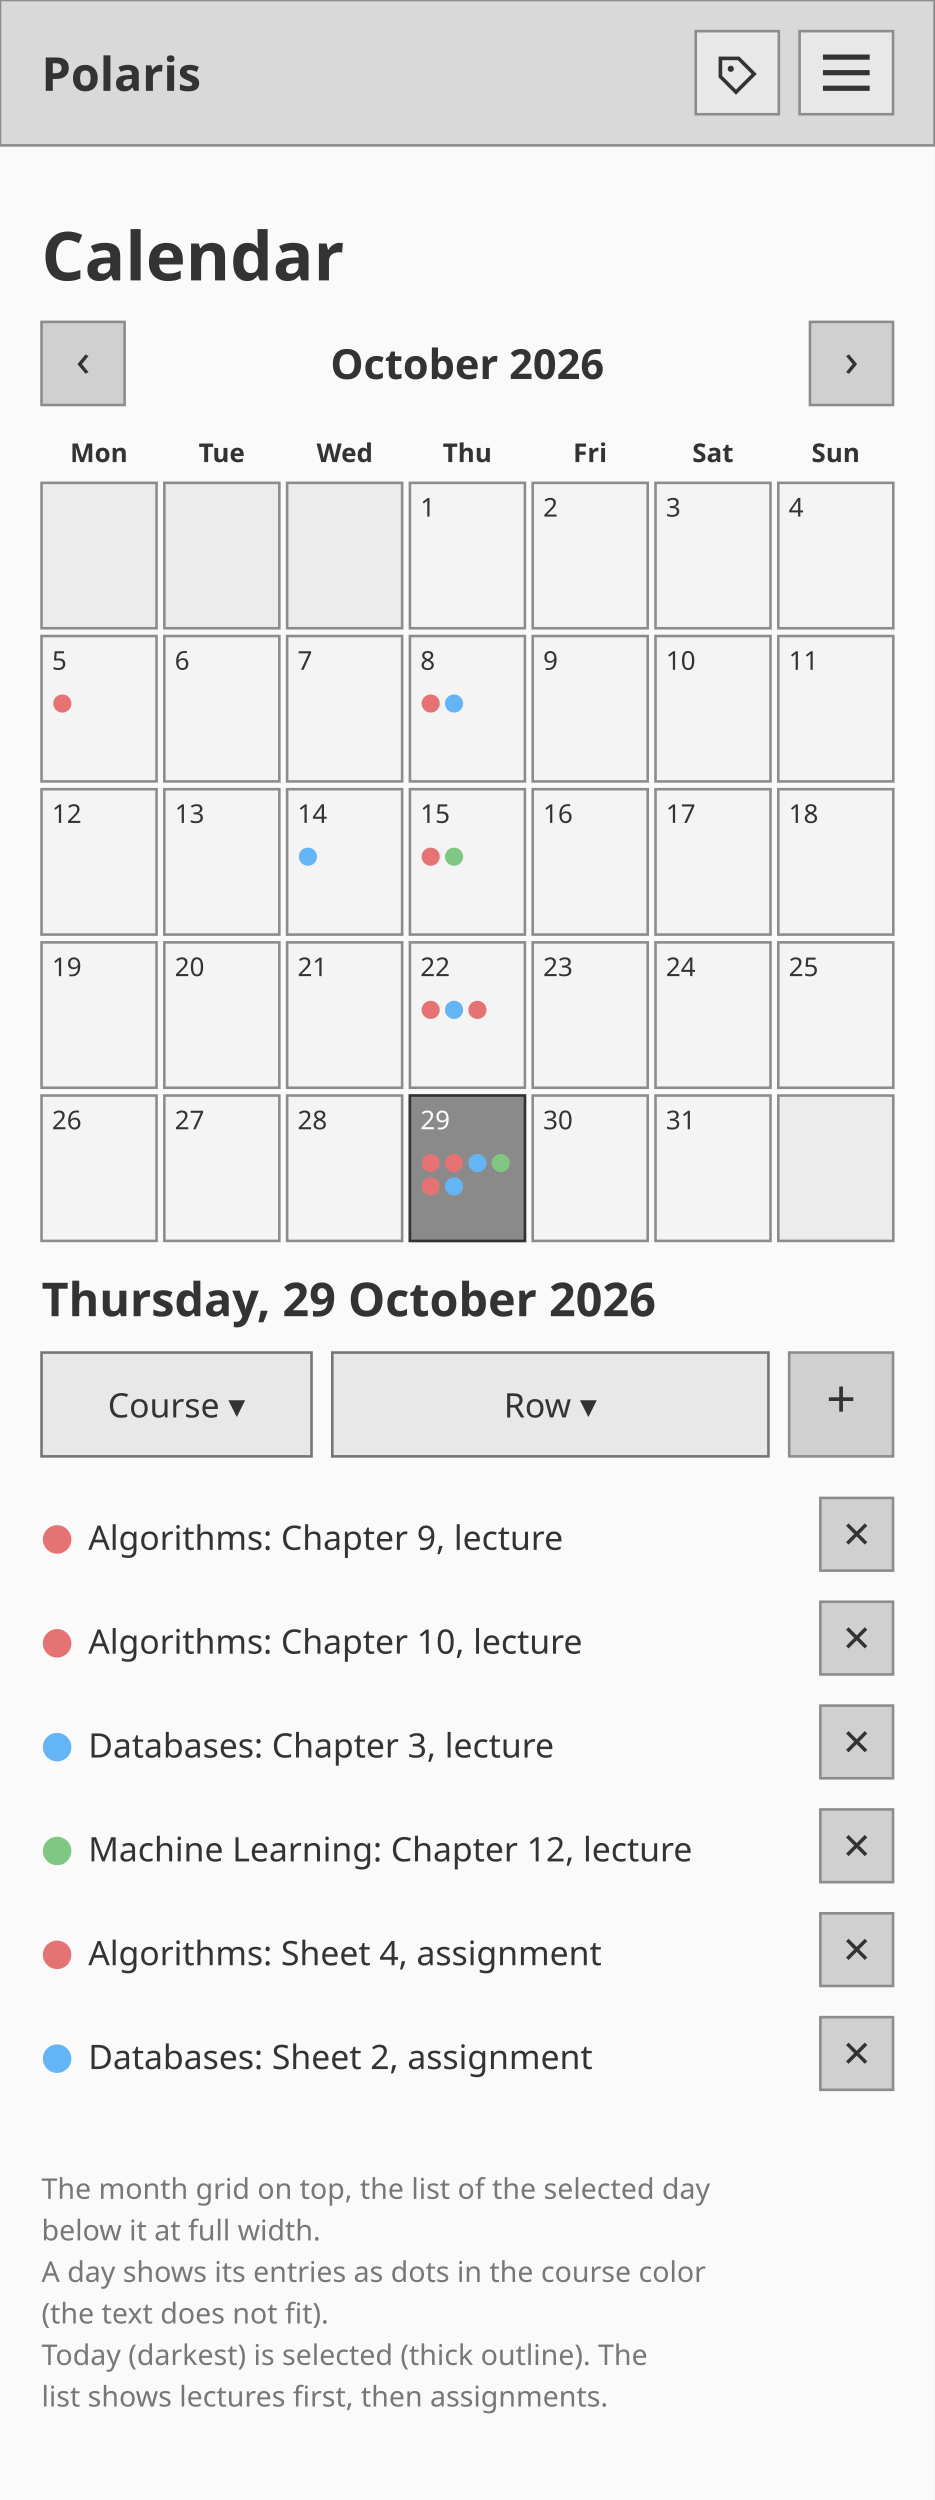
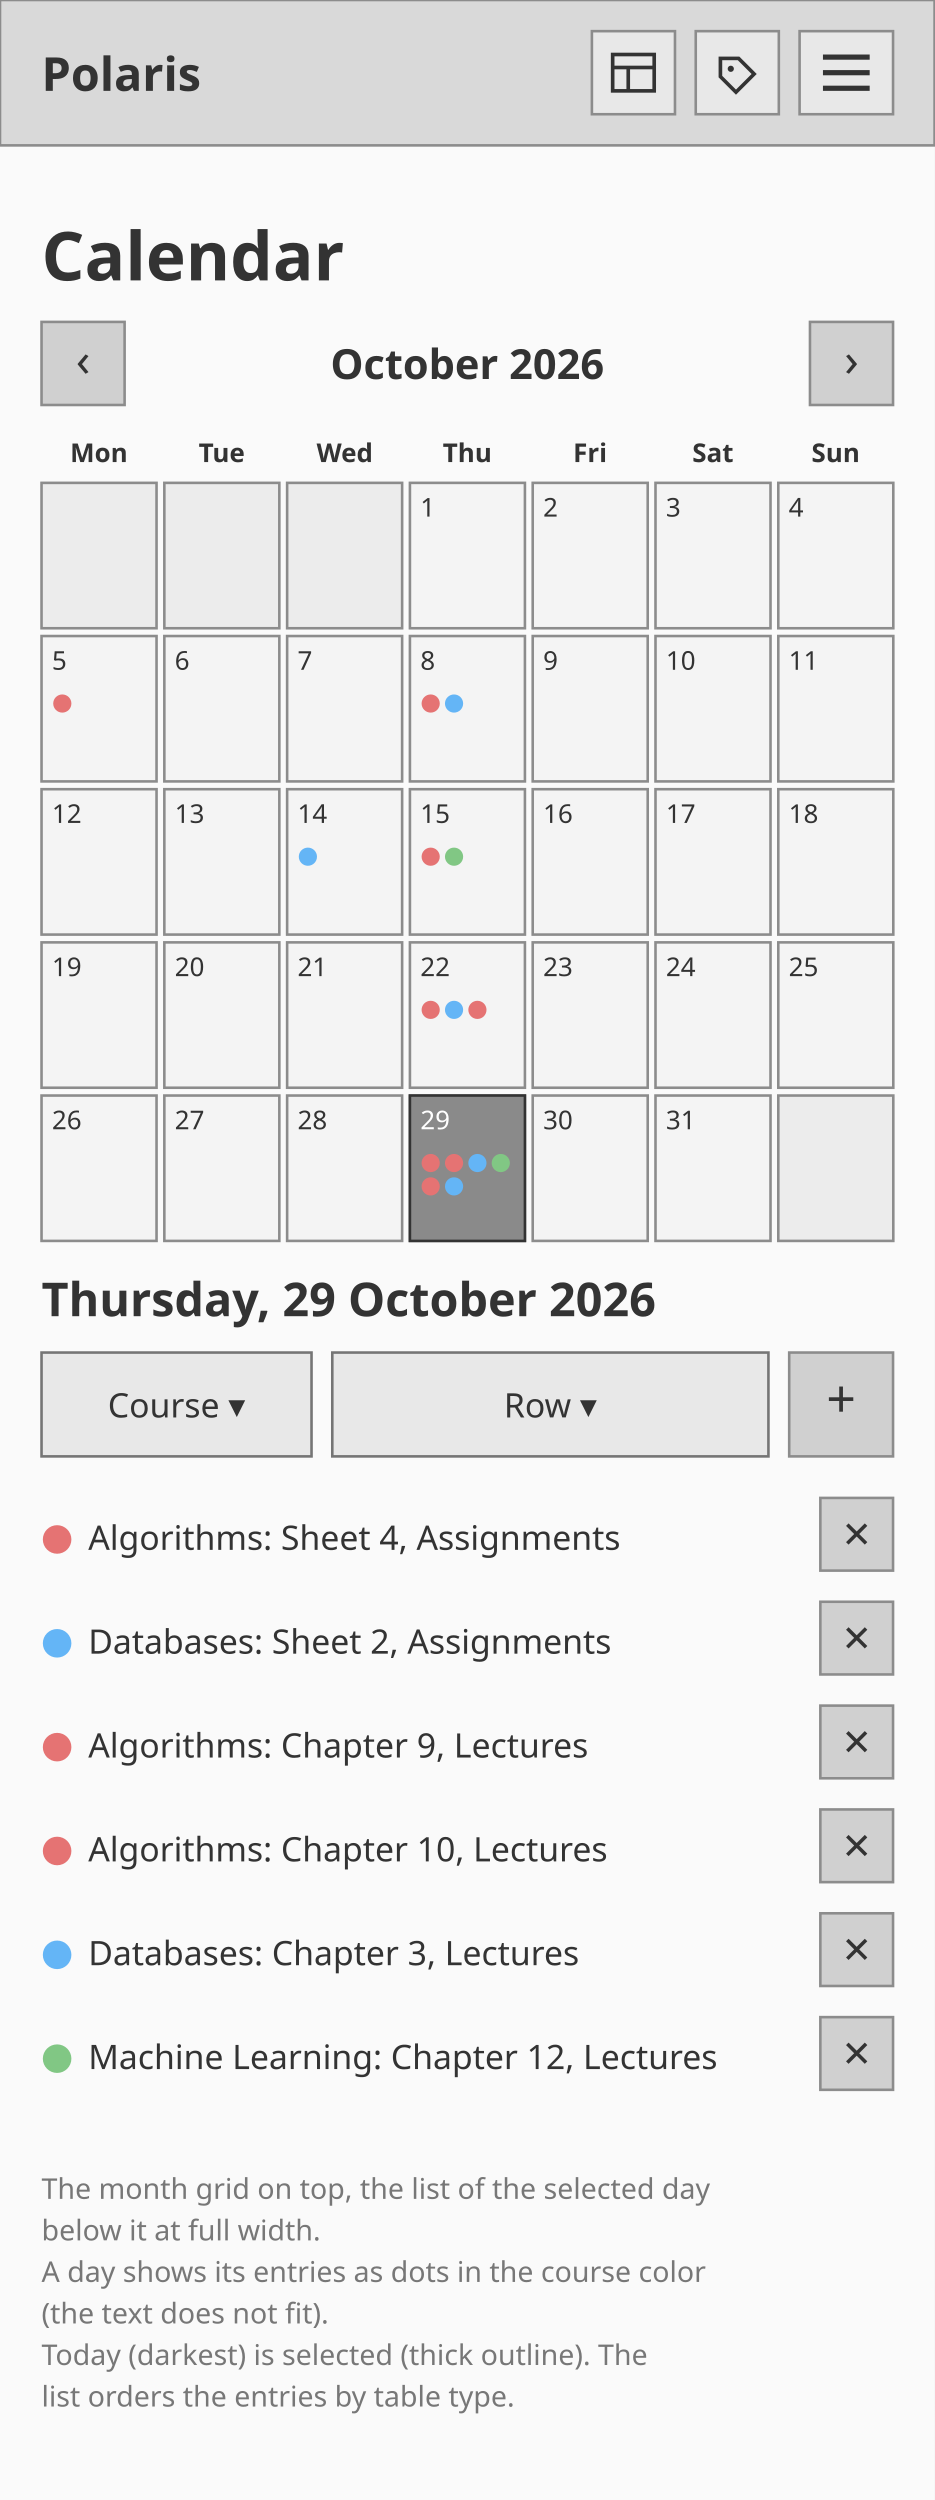
<svg xmlns="http://www.w3.org/2000/svg" viewBox="0 0 360 963" width="360" height="963" font-family="sans-serif">
  <rect x="0" y="0" width="360" height="963" fill="#fafafa" stroke="none" />
  <rect x="0" y="0" width="360" height="56" fill="#d9d9d9" stroke="#8c8c8c" />
  <text x="16" y="35" font-size="18" text-anchor="start" font-weight="bold" fill="#333">Polaris</text>
+   <rect x="228" y="12" width="32" height="32" fill="#e8e8e8" stroke="#8c8c8c" />
+   <rect x="236" y="21" width="16" height="14" fill="none" stroke="#333" stroke-width="1.4" />
+   <line x1="236" y1="26" x2="252" y2="26" stroke="#333" stroke-width="1.4" />
+   <line x1="242" y1="26" x2="242" y2="35" stroke="#333" stroke-width="1.4" />
  <rect x="268" y="12" width="32" height="32" fill="#e8e8e8" stroke="#8c8c8c" />
  <path d="M277.5 22.5h7l6 6-7 7-6-6z" fill="none" stroke="#333" stroke-width="1.4" />
  <circle cx="281.5" cy="26.5" r="1.2" fill="#333" />
  <rect x="308" y="12" width="36" height="32" fill="#e8e8e8" stroke="#8c8c8c" />
  <line x1="317" y1="22" x2="335" y2="22" stroke="#333" stroke-width="2" />
  <line x1="317" y1="28" x2="335" y2="28" stroke="#333" stroke-width="2" />
  <line x1="317" y1="34" x2="335" y2="34" stroke="#333" stroke-width="2" />
  <text x="16" y="108" font-size="26" text-anchor="start" font-weight="bold" fill="#333">Calendar</text>
  <rect x="16" y="124" width="32" height="32" fill="#d0d0d0" stroke="#8c8c8c" />
  <text x="32" y="145" font-size="18" text-anchor="middle" font-weight="normal" fill="#333">‹</text>
  <text x="180" y="146" font-size="16" text-anchor="middle" font-weight="bold" fill="#333">October 2026</text>
  <rect x="312" y="124" width="32" height="32" fill="#d0d0d0" stroke="#8c8c8c" />
  <text x="328" y="145" font-size="18" text-anchor="middle" font-weight="normal" fill="#333">›</text>
  <text x="38.1" y="178" font-size="10" text-anchor="middle" font-weight="bold" fill="#333">Mon</text>
  <text x="85.4" y="178" font-size="10" text-anchor="middle" font-weight="bold" fill="#333">Tue</text>
  <text x="132.8" y="178" font-size="10" text-anchor="middle" font-weight="bold" fill="#333">Wed</text>
  <text x="180" y="178" font-size="10" text-anchor="middle" font-weight="bold" fill="#333">Thu</text>
  <text x="227.3" y="178" font-size="10" text-anchor="middle" font-weight="bold" fill="#333">Fri</text>
  <text x="274.6" y="178" font-size="10" text-anchor="middle" font-weight="bold" fill="#333">Sat</text>
  <text x="321.9" y="178" font-size="10" text-anchor="middle" font-weight="bold" fill="#333">Sun</text>
  <rect x="16" y="186" width="44.3" height="56" fill="#ececec" stroke="#8c8c8c" />
  <rect x="63.3" y="186" width="44.3" height="56" fill="#ececec" stroke="#8c8c8c" />
  <rect x="110.6" y="186" width="44.3" height="56" fill="#ececec" stroke="#8c8c8c" />
  <rect x="157.9" y="186" width="44.3" height="56" fill="#f4f4f4" stroke="#8c8c8c" />
  <text x="161.9" y="199" font-size="10" text-anchor="start" font-weight="normal" fill="#333">1</text>
  <rect x="205.2" y="186" width="44.3" height="56" fill="#f4f4f4" stroke="#8c8c8c" />
  <text x="209.2" y="199" font-size="10" text-anchor="start" font-weight="normal" fill="#333">2</text>
  <rect x="252.5" y="186" width="44.3" height="56" fill="#f4f4f4" stroke="#8c8c8c" />
  <text x="256.5" y="199" font-size="10" text-anchor="start" font-weight="normal" fill="#333">3</text>
  <rect x="299.8" y="186" width="44.3" height="56" fill="#f4f4f4" stroke="#8c8c8c" />
  <text x="303.8" y="199" font-size="10" text-anchor="start" font-weight="normal" fill="#333">4</text>
  <rect x="16" y="245" width="44.3" height="56" fill="#f4f4f4" stroke="#8c8c8c" />
  <text x="20" y="258" font-size="10" text-anchor="start" font-weight="normal" fill="#333">5</text>
  <circle cx="24" cy="271" r="3.5" fill="#e57373" />
  <rect x="63.3" y="245" width="44.3" height="56" fill="#f4f4f4" stroke="#8c8c8c" />
  <text x="67.3" y="258" font-size="10" text-anchor="start" font-weight="normal" fill="#333">6</text>
  <rect x="110.6" y="245" width="44.3" height="56" fill="#f4f4f4" stroke="#8c8c8c" />
  <text x="114.6" y="258" font-size="10" text-anchor="start" font-weight="normal" fill="#333">7</text>
  <rect x="157.9" y="245" width="44.3" height="56" fill="#f4f4f4" stroke="#8c8c8c" />
  <text x="161.9" y="258" font-size="10" text-anchor="start" font-weight="normal" fill="#333">8</text>
  <circle cx="165.9" cy="271" r="3.5" fill="#e57373" />
  <circle cx="174.9" cy="271" r="3.5" fill="#64b5f6" />
  <rect x="205.2" y="245" width="44.3" height="56" fill="#f4f4f4" stroke="#8c8c8c" />
  <text x="209.2" y="258" font-size="10" text-anchor="start" font-weight="normal" fill="#333">9</text>
  <rect x="252.5" y="245" width="44.3" height="56" fill="#f4f4f4" stroke="#8c8c8c" />
  <text x="256.5" y="258" font-size="10" text-anchor="start" font-weight="normal" fill="#333">10</text>
  <rect x="299.8" y="245" width="44.3" height="56" fill="#f4f4f4" stroke="#8c8c8c" />
  <text x="303.8" y="258" font-size="10" text-anchor="start" font-weight="normal" fill="#333">11</text>
  <rect x="16" y="304" width="44.3" height="56" fill="#f4f4f4" stroke="#8c8c8c" />
  <text x="20" y="317" font-size="10" text-anchor="start" font-weight="normal" fill="#333">12</text>
  <rect x="63.3" y="304" width="44.3" height="56" fill="#f4f4f4" stroke="#8c8c8c" />
  <text x="67.3" y="317" font-size="10" text-anchor="start" font-weight="normal" fill="#333">13</text>
  <rect x="110.6" y="304" width="44.3" height="56" fill="#f4f4f4" stroke="#8c8c8c" />
  <text x="114.6" y="317" font-size="10" text-anchor="start" font-weight="normal" fill="#333">14</text>
  <circle cx="118.6" cy="330" r="3.5" fill="#64b5f6" />
  <rect x="157.9" y="304" width="44.3" height="56" fill="#f4f4f4" stroke="#8c8c8c" />
  <text x="161.9" y="317" font-size="10" text-anchor="start" font-weight="normal" fill="#333">15</text>
  <circle cx="165.9" cy="330" r="3.5" fill="#e57373" />
  <circle cx="174.9" cy="330" r="3.5" fill="#81c784" />
  <rect x="205.2" y="304" width="44.3" height="56" fill="#f4f4f4" stroke="#8c8c8c" />
  <text x="209.2" y="317" font-size="10" text-anchor="start" font-weight="normal" fill="#333">16</text>
  <rect x="252.5" y="304" width="44.3" height="56" fill="#f4f4f4" stroke="#8c8c8c" />
  <text x="256.5" y="317" font-size="10" text-anchor="start" font-weight="normal" fill="#333">17</text>
  <rect x="299.8" y="304" width="44.3" height="56" fill="#f4f4f4" stroke="#8c8c8c" />
  <text x="303.8" y="317" font-size="10" text-anchor="start" font-weight="normal" fill="#333">18</text>
  <rect x="16" y="363" width="44.3" height="56" fill="#f4f4f4" stroke="#8c8c8c" />
  <text x="20" y="376" font-size="10" text-anchor="start" font-weight="normal" fill="#333">19</text>
  <rect x="63.3" y="363" width="44.3" height="56" fill="#f4f4f4" stroke="#8c8c8c" />
  <text x="67.3" y="376" font-size="10" text-anchor="start" font-weight="normal" fill="#333">20</text>
  <rect x="110.6" y="363" width="44.3" height="56" fill="#f4f4f4" stroke="#8c8c8c" />
  <text x="114.6" y="376" font-size="10" text-anchor="start" font-weight="normal" fill="#333">21</text>
  <rect x="157.9" y="363" width="44.3" height="56" fill="#f4f4f4" stroke="#8c8c8c" />
  <text x="161.9" y="376" font-size="10" text-anchor="start" font-weight="normal" fill="#333">22</text>
  <circle cx="165.9" cy="389" r="3.5" fill="#e57373" />
  <circle cx="174.9" cy="389" r="3.5" fill="#64b5f6" />
  <circle cx="183.9" cy="389" r="3.5" fill="#e57373" />
  <rect x="205.2" y="363" width="44.3" height="56" fill="#f4f4f4" stroke="#8c8c8c" />
  <text x="209.2" y="376" font-size="10" text-anchor="start" font-weight="normal" fill="#333">23</text>
  <rect x="252.5" y="363" width="44.3" height="56" fill="#f4f4f4" stroke="#8c8c8c" />
  <text x="256.5" y="376" font-size="10" text-anchor="start" font-weight="normal" fill="#333">24</text>
  <rect x="299.8" y="363" width="44.3" height="56" fill="#f4f4f4" stroke="#8c8c8c" />
  <text x="303.8" y="376" font-size="10" text-anchor="start" font-weight="normal" fill="#333">25</text>
  <rect x="16" y="422" width="44.3" height="56" fill="#f4f4f4" stroke="#8c8c8c" />
  <text x="20" y="435" font-size="10" text-anchor="start" font-weight="normal" fill="#333">26</text>
  <rect x="63.3" y="422" width="44.3" height="56" fill="#f4f4f4" stroke="#8c8c8c" />
  <text x="67.3" y="435" font-size="10" text-anchor="start" font-weight="normal" fill="#333">27</text>
  <rect x="110.6" y="422" width="44.3" height="56" fill="#f4f4f4" stroke="#8c8c8c" />
  <text x="114.6" y="435" font-size="10" text-anchor="start" font-weight="normal" fill="#333">28</text>
  <rect x="157.9" y="422" width="44.3" height="56" fill="#8a8a8a" stroke="#8c8c8c" />
  <text x="161.9" y="435" font-size="10" text-anchor="start" font-weight="normal" fill="#fff">29</text>
  <circle cx="165.9" cy="448" r="3.5" fill="#e57373" />
  <circle cx="174.9" cy="448" r="3.5" fill="#e57373" />
  <circle cx="183.9" cy="448" r="3.5" fill="#64b5f6" />
  <circle cx="192.9" cy="448" r="3.5" fill="#81c784" />
  <circle cx="165.9" cy="457" r="3.5" fill="#e57373" />
  <circle cx="174.9" cy="457" r="3.5" fill="#64b5f6" />
  <rect x="205.2" y="422" width="44.3" height="56" fill="#f4f4f4" stroke="#8c8c8c" />
  <text x="209.2" y="435" font-size="10" text-anchor="start" font-weight="normal" fill="#333">30</text>
  <rect x="252.5" y="422" width="44.3" height="56" fill="#f4f4f4" stroke="#8c8c8c" />
  <text x="256.5" y="435" font-size="10" text-anchor="start" font-weight="normal" fill="#333">31</text>
  <rect x="299.8" y="422" width="44.3" height="56" fill="#ececec" stroke="#8c8c8c" />
  <rect x="157.9" y="422" width="44.3" height="56" fill="none" stroke="#333" />
  <text x="16" y="507" font-size="18" text-anchor="start" font-weight="bold" fill="#333">Thursday, 29 October 2026</text>
  <rect x="16" y="521" width="104" height="40" fill="#e8e8e8" stroke="#757575" />
  <text x="68" y="546" font-size="13" text-anchor="middle" font-weight="normal" fill="#333">Course  ▾</text>
  <rect x="128" y="521" width="168" height="40" fill="#e8e8e8" stroke="#757575" />
  <text x="212" y="546" font-size="13" text-anchor="middle" font-weight="normal" fill="#333">Row  ▾</text>
  <rect x="304" y="521" width="40" height="40" fill="#d0d0d0" stroke="#8c8c8c" />
  <text x="324" y="546" font-size="20" text-anchor="middle" font-weight="normal" fill="#333">+</text>
  <circle cx="22" cy="593" r="5.5" fill="#e57373" />
-   <text x="34" y="597" font-size="13" text-anchor="start" font-weight="normal" fill="#333">Algorithms: Chapter 9, lecture</text>
+   <text x="34" y="597" font-size="13" text-anchor="start" font-weight="normal" fill="#333">Algorithms: Sheet 4, Assignments</text>
  <rect x="316" y="577" width="28" height="28" fill="#d0d0d0" stroke="#8c8c8c" />
  <text x="330" y="596" font-size="14" text-anchor="middle" font-weight="normal" fill="#333">✕</text>
-   <circle cx="22" cy="633" r="5.5" fill="#e57373" />
-   <text x="34" y="637" font-size="13" text-anchor="start" font-weight="normal" fill="#333">Algorithms: Chapter 10, lecture</text>
+   <circle cx="22" cy="633" r="5.5" fill="#64b5f6" />
+   <text x="34" y="637" font-size="13" text-anchor="start" font-weight="normal" fill="#333">Databases: Sheet 2, Assignments</text>
  <rect x="316" y="617" width="28" height="28" fill="#d0d0d0" stroke="#8c8c8c" />
  <text x="330" y="636" font-size="14" text-anchor="middle" font-weight="normal" fill="#333">✕</text>
-   <circle cx="22" cy="673" r="5.5" fill="#64b5f6" />
-   <text x="34" y="677" font-size="13" text-anchor="start" font-weight="normal" fill="#333">Databases: Chapter 3, lecture</text>
+   <circle cx="22" cy="673" r="5.5" fill="#e57373" />
+   <text x="34" y="677" font-size="13" text-anchor="start" font-weight="normal" fill="#333">Algorithms: Chapter 9, Lectures</text>
  <rect x="316" y="657" width="28" height="28" fill="#d0d0d0" stroke="#8c8c8c" />
  <text x="330" y="676" font-size="14" text-anchor="middle" font-weight="normal" fill="#333">✕</text>
-   <circle cx="22" cy="713" r="5.5" fill="#81c784" />
-   <text x="34" y="717" font-size="13" text-anchor="start" font-weight="normal" fill="#333">Machine Learning: Chapter 12, lecture</text>
+   <circle cx="22" cy="713" r="5.5" fill="#e57373" />
+   <text x="34" y="717" font-size="13" text-anchor="start" font-weight="normal" fill="#333">Algorithms: Chapter 10, Lectures</text>
  <rect x="316" y="697" width="28" height="28" fill="#d0d0d0" stroke="#8c8c8c" />
  <text x="330" y="716" font-size="14" text-anchor="middle" font-weight="normal" fill="#333">✕</text>
-   <circle cx="22" cy="753" r="5.5" fill="#e57373" />
-   <text x="34" y="757" font-size="13" text-anchor="start" font-weight="normal" fill="#333">Algorithms: Sheet 4, assignment</text>
+   <circle cx="22" cy="753" r="5.5" fill="#64b5f6" />
+   <text x="34" y="757" font-size="13" text-anchor="start" font-weight="normal" fill="#333">Databases: Chapter 3, Lectures</text>
  <rect x="316" y="737" width="28" height="28" fill="#d0d0d0" stroke="#8c8c8c" />
  <text x="330" y="756" font-size="14" text-anchor="middle" font-weight="normal" fill="#333">✕</text>
-   <circle cx="22" cy="793" r="5.5" fill="#64b5f6" />
-   <text x="34" y="797" font-size="13" text-anchor="start" font-weight="normal" fill="#333">Databases: Sheet 2, assignment</text>
+   <circle cx="22" cy="793" r="5.5" fill="#81c784" />
+   <text x="34" y="797" font-size="13" text-anchor="start" font-weight="normal" fill="#333">Machine Learning: Chapter 12, Lectures</text>
  <rect x="316" y="777" width="28" height="28" fill="#d0d0d0" stroke="#8c8c8c" />
  <text x="330" y="796" font-size="14" text-anchor="middle" font-weight="normal" fill="#333">✕</text>
  <text x="16" y="847" font-size="11" text-anchor="start" font-weight="normal" fill="#777">The month grid on top, the list of the selected day</text>
  <text x="16" y="863" font-size="11" text-anchor="start" font-weight="normal" fill="#777">below it at full width.</text>
  <text x="16" y="879" font-size="11" text-anchor="start" font-weight="normal" fill="#777">A day shows its entries as dots in the course color</text>
  <text x="16" y="895" font-size="11" text-anchor="start" font-weight="normal" fill="#777">(the text does not fit).</text>
  <text x="16" y="911" font-size="11" text-anchor="start" font-weight="normal" fill="#777">Today (darkest) is selected (thick outline). The</text>
-   <text x="16" y="927" font-size="11" text-anchor="start" font-weight="normal" fill="#777">list shows lectures first, then assignments.</text>
+   <text x="16" y="927" font-size="11" text-anchor="start" font-weight="normal" fill="#777">list orders the entries by table type.</text>
</svg>
